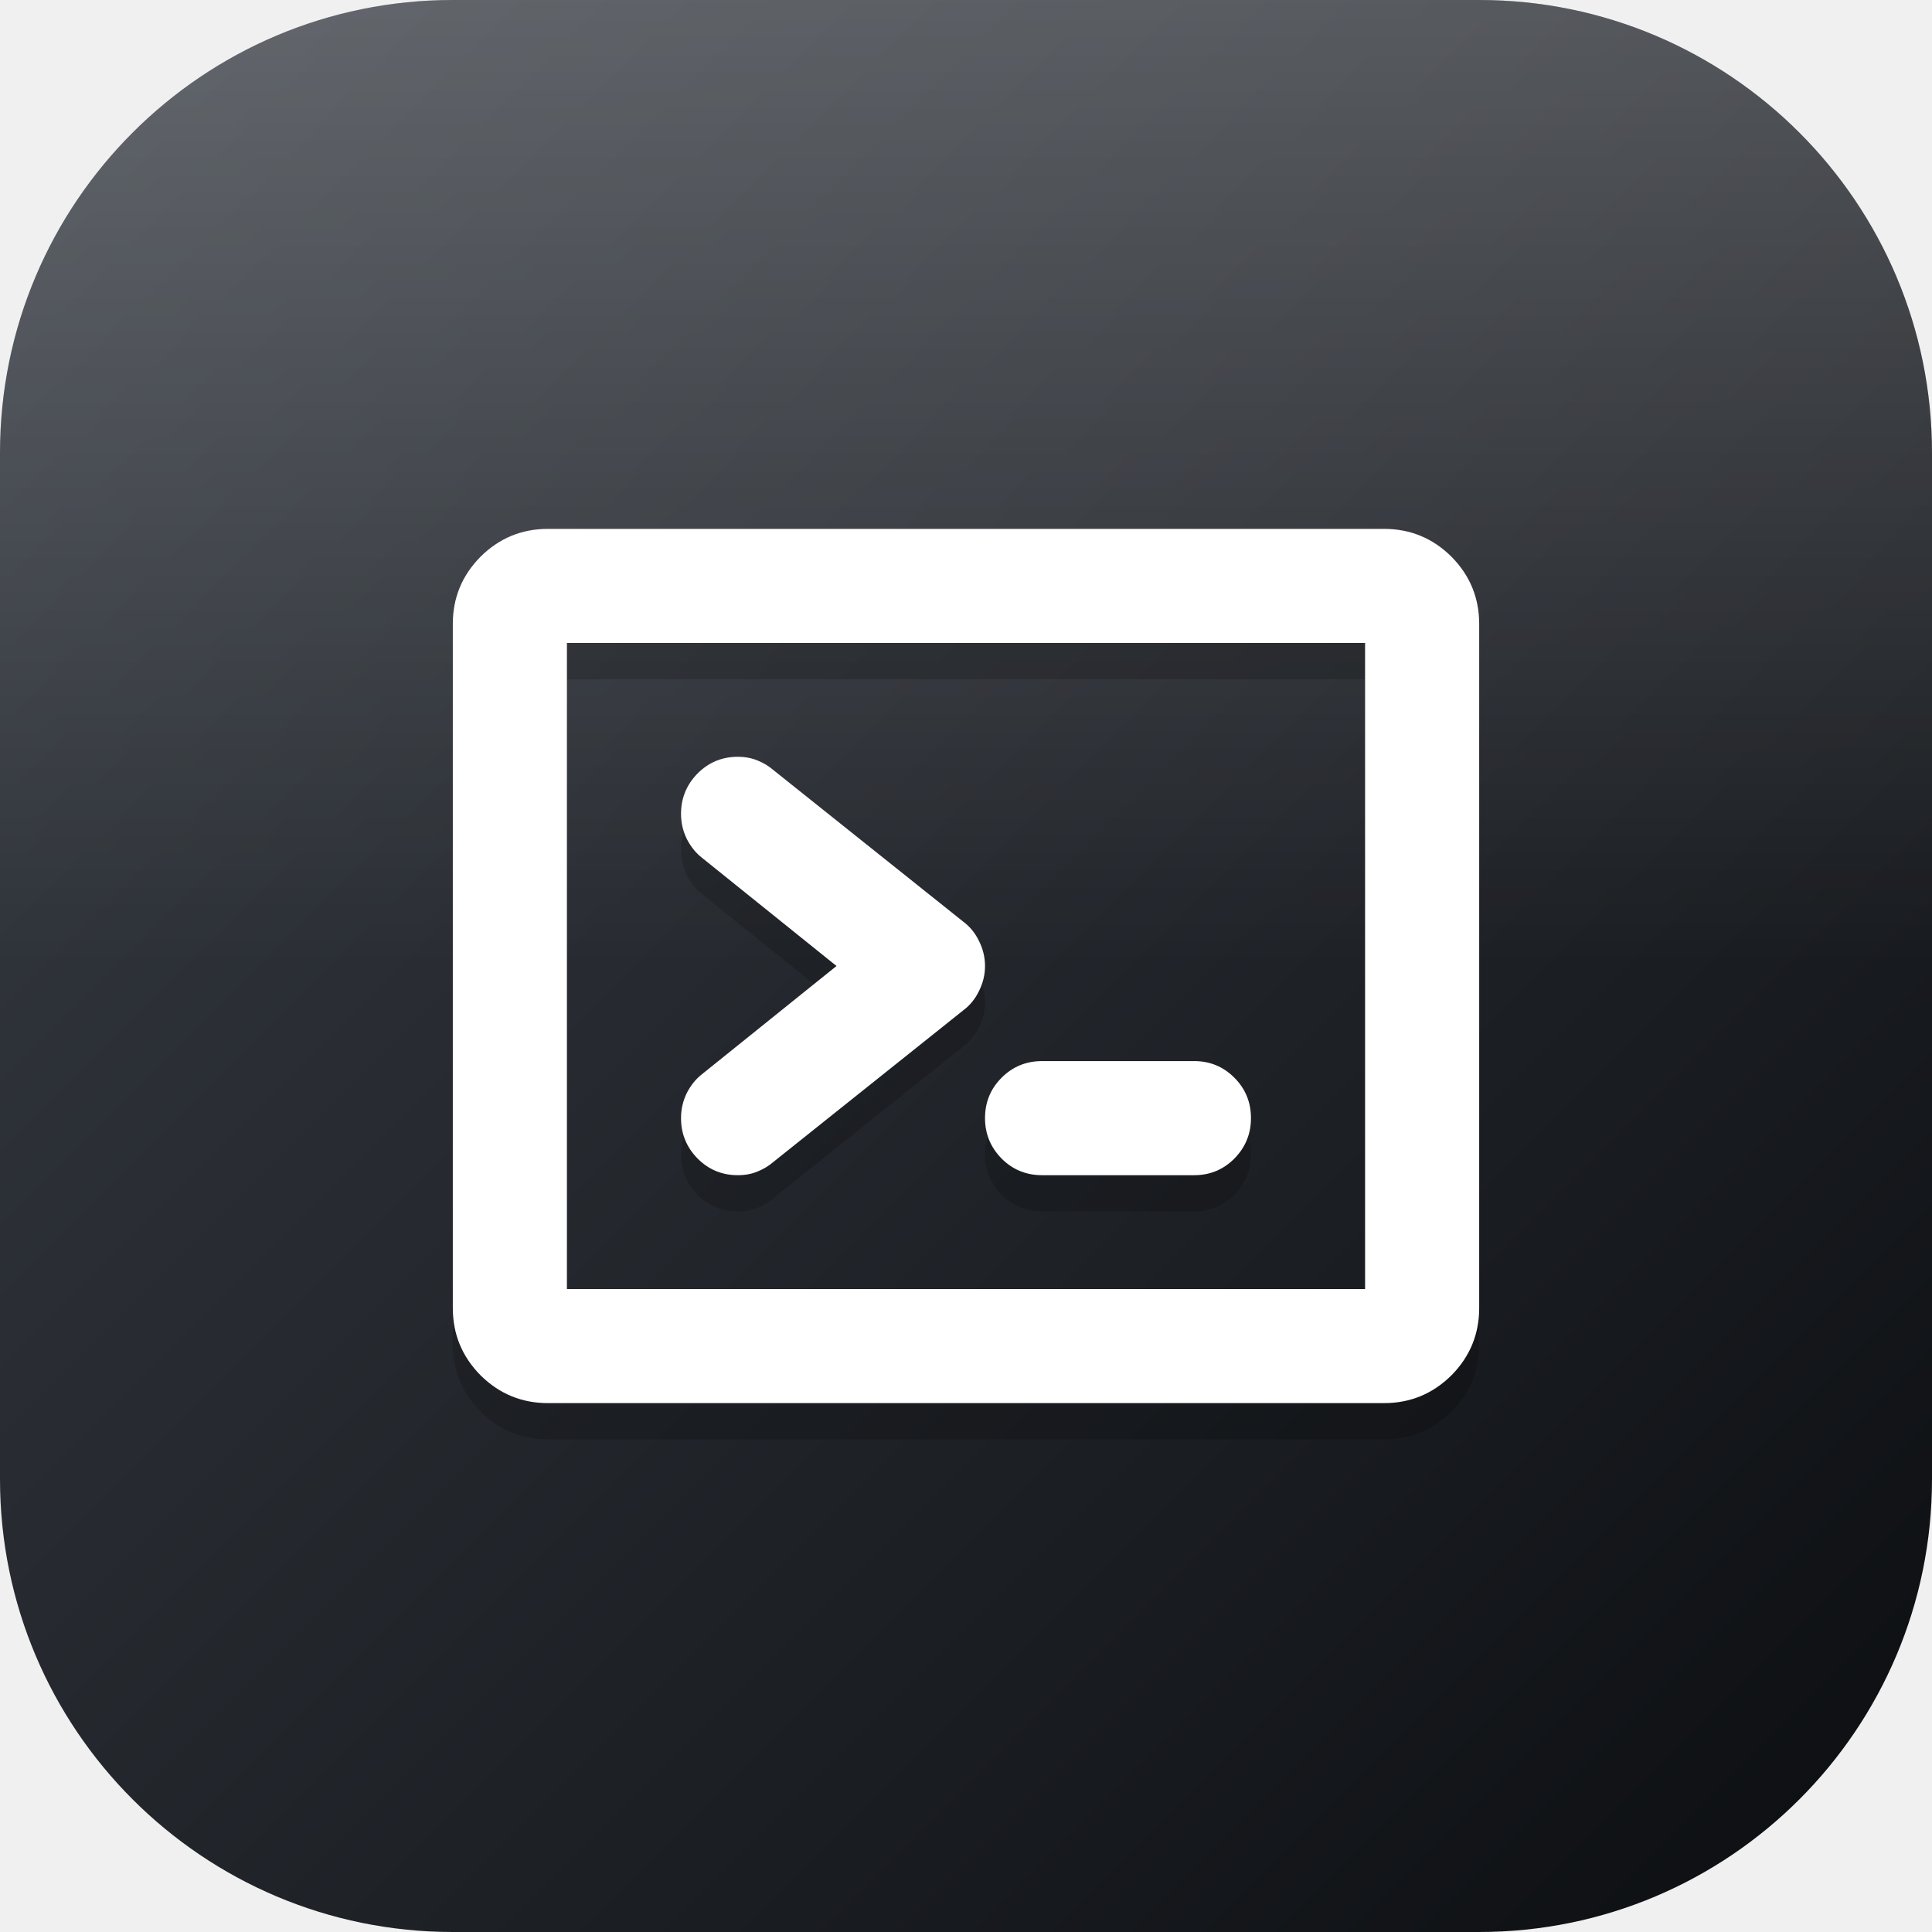
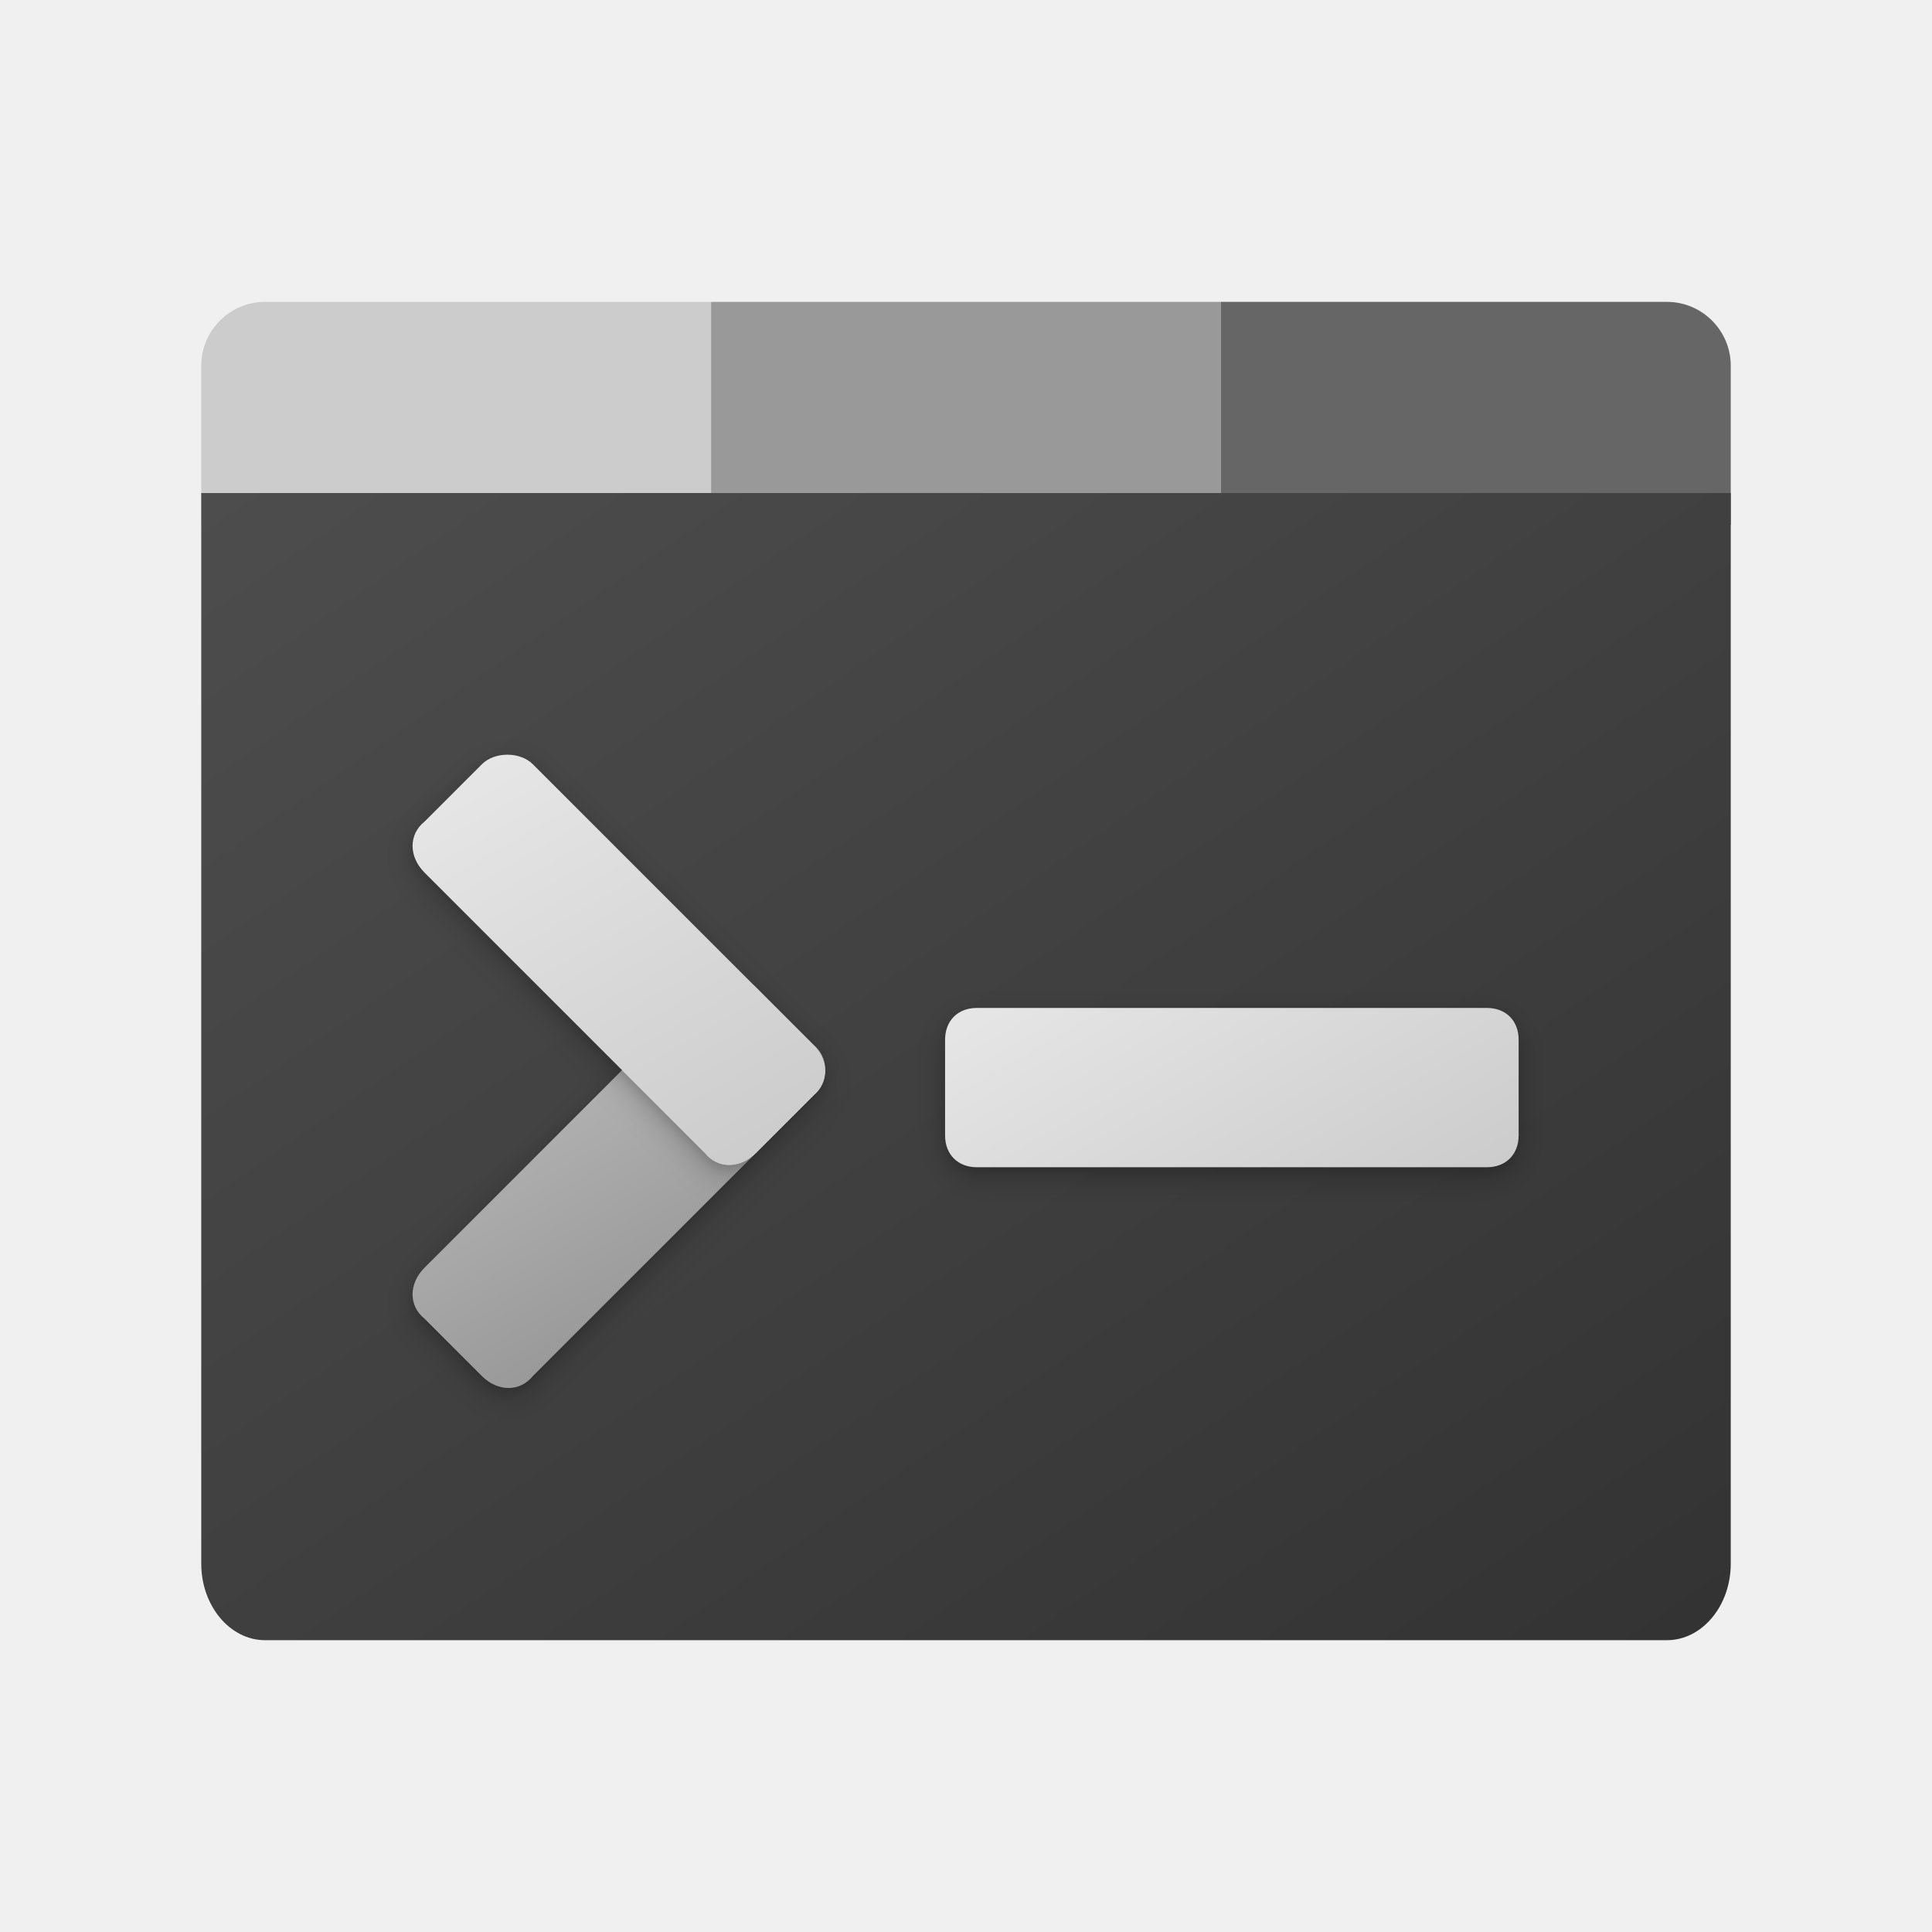
- <svg xmlns="http://www.w3.org/2000/svg" viewBox="0 0 64 64">
+ <svg xmlns="http://www.w3.org/2000/svg" width="192" height="192" viewBox="0 0 192 192" fill="none">
+   <g clip-path="url(#clip0_1_41)">
+     <path d="M20 52.167H70.667V30H26.333C22.85 30 20 32.85 20 36.333V52.167Z" fill="#CCCCCC" />
+     <path d="M121.333 30H70.667V52.167H121.333V30Z" fill="#999999" />
+     <path d="M172 52.167H121.333V30H165.667C169.15 30 172 32.85 172 36.333V52.167Z" fill="#666666" />
+     <path d="M165.667 163H26.333C22.85 163 20 159.58 20 155.4V49H172V155.4C172 159.58 169.15 163 165.667 163Z" fill="url(#paint0_linear_1_41)" />
+     <g filter="url(#filter0_dd_1_41)">
+       <path d="M70.054 98.117L42.188 125.983C40.604 127.567 40.604 129.783 42.188 131.05L47.888 136.75C49.471 138.333 51.688 138.333 52.954 136.75L80.821 108.883C82.404 107.3 82.404 105.083 80.821 103.817L75.121 98.117C73.854 96.85 71.321 96.85 70.054 98.117Z" fill="url(#paint1_linear_1_41)" />
+       <mask id="mask0_1_41" style="mask-type:alpha" maskUnits="userSpaceOnUse" x="41" y="97" width="42" height="41">
+         <path d="M70.054 98.117L42.188 125.983C40.604 127.567 40.604 129.783 42.188 131.05L47.888 136.75C49.471 138.333 51.688 138.333 52.954 136.75L80.821 108.883C82.404 107.3 82.404 105.083 80.821 103.817L75.121 98.117C73.854 96.85 71.321 96.85 70.054 98.117Z" fill="url(#paint2_linear_1_41)" />
+       </mask>
+       <g mask="url(#mask0_1_41)">
+         <g filter="url(#filter1_dd_1_41)">
+           <path d="M52.954 75.95L80.821 103.817C82.404 105.4 82.404 107.617 80.821 108.883L75.121 114.583C73.537 116.167 71.321 116.167 70.054 114.583L42.188 86.717C40.604 85.133 40.604 82.917 42.188 81.65L47.888 75.95C49.154 74.683 51.688 74.683 52.954 75.95Z" fill="url(#paint3_linear_1_41)" />
+         </g>
+       </g>
+       <path d="M52.954 75.95L80.821 103.817C82.404 105.4 82.404 107.617 80.821 108.883L75.121 114.583C73.537 116.167 71.321 116.167 70.054 114.583L42.188 86.717C40.604 85.133 40.604 82.917 42.188 81.65L47.888 75.95C49.154 74.683 51.688 74.683 52.954 75.95Z" fill="url(#paint4_linear_1_41)" />
+     </g>
+     <g filter="url(#filter2_dd_1_41)">
+       <path d="M147.754 100.167H97.088C95.188 100.167 93.921 101.433 93.921 103.333V112.833C93.921 114.733 95.188 116 97.088 116H147.754C149.654 116 150.921 114.733 150.921 112.833V103.333C150.921 101.433 149.654 100.167 147.754 100.167Z" fill="url(#paint5_linear_1_41)" />
+     </g>
+   </g>
  <defs>
-     <linearGradient id="tile" x1="0" y1="0" x2="1" y2="1">
-       <stop offset="0" stop-color="#3a3f47" />
-       <stop offset="1" stop-color="#0b0d10" />
+     <filter id="filter0_dd_1_41" x="38" y="73" width="47.008" height="68.938" filterUnits="userSpaceOnUse" color-interpolation-filters="sRGB">
+       <feFlood flood-opacity="0" result="BackgroundImageFix" />
+       <feColorMatrix in="SourceAlpha" type="matrix" values="0 0 0 0 0 0 0 0 0 0 0 0 0 0 0 0 0 0 127 0" result="hardAlpha" />
+       <feOffset dy="0.5" />
+       <feGaussianBlur stdDeviation="0.5" />
+       <feColorMatrix type="matrix" values="0 0 0 0 0 0 0 0 0 0 0 0 0 0 0 0 0 0 0.1 0" />
+       <feBlend mode="normal" in2="BackgroundImageFix" result="effect1_dropShadow_1_41" />
+       <feColorMatrix in="SourceAlpha" type="matrix" values="0 0 0 0 0 0 0 0 0 0 0 0 0 0 0 0 0 0 127 0" result="hardAlpha" />
+       <feOffset dy="1" />
+       <feGaussianBlur stdDeviation="1.5" />
+       <feColorMatrix type="matrix" values="0 0 0 0 0 0 0 0 0 0 0 0 0 0 0 0 0 0 0.2 0" />
+       <feBlend mode="normal" in2="effect1_dropShadow_1_41" result="effect2_dropShadow_1_41" />
+       <feBlend mode="normal" in="SourceGraphic" in2="effect2_dropShadow_1_41" result="shape" />
+     </filter>
+     <filter id="filter1_dd_1_41" x="38" y="73" width="47.008" height="46.771" filterUnits="userSpaceOnUse" color-interpolation-filters="sRGB">
+       <feFlood flood-opacity="0" result="BackgroundImageFix" />
+       <feColorMatrix in="SourceAlpha" type="matrix" values="0 0 0 0 0 0 0 0 0 0 0 0 0 0 0 0 0 0 127 0" result="hardAlpha" />
+       <feOffset dy="0.5" />
+       <feGaussianBlur stdDeviation="0.5" />
+       <feColorMatrix type="matrix" values="0 0 0 0 0 0 0 0 0 0 0 0 0 0 0 0 0 0 0.1 0" />
+       <feBlend mode="normal" in2="BackgroundImageFix" result="effect1_dropShadow_1_41" />
+       <feColorMatrix in="SourceAlpha" type="matrix" values="0 0 0 0 0 0 0 0 0 0 0 0 0 0 0 0 0 0 127 0" result="hardAlpha" />
+       <feOffset dy="1" />
+       <feGaussianBlur stdDeviation="1.5" />
+       <feColorMatrix type="matrix" values="0 0 0 0 0 0 0 0 0 0 0 0 0 0 0 0 0 0 0.2 0" />
+       <feBlend mode="normal" in2="effect1_dropShadow_1_41" result="effect2_dropShadow_1_41" />
+       <feBlend mode="normal" in="SourceGraphic" in2="effect2_dropShadow_1_41" result="shape" />
+     </filter>
+     <filter id="filter2_dd_1_41" x="90.921" y="98.167" width="63" height="21.833" filterUnits="userSpaceOnUse" color-interpolation-filters="sRGB">
+       <feFlood flood-opacity="0" result="BackgroundImageFix" />
+       <feColorMatrix in="SourceAlpha" type="matrix" values="0 0 0 0 0 0 0 0 0 0 0 0 0 0 0 0 0 0 127 0" result="hardAlpha" />
+       <feOffset dy="0.5" />
+       <feGaussianBlur stdDeviation="0.5" />
+       <feColorMatrix type="matrix" values="0 0 0 0 0 0 0 0 0 0 0 0 0 0 0 0 0 0 0.1 0" />
+       <feBlend mode="normal" in2="BackgroundImageFix" result="effect1_dropShadow_1_41" />
+       <feColorMatrix in="SourceAlpha" type="matrix" values="0 0 0 0 0 0 0 0 0 0 0 0 0 0 0 0 0 0 127 0" result="hardAlpha" />
+       <feOffset dy="1" />
+       <feGaussianBlur stdDeviation="1.5" />
+       <feColorMatrix type="matrix" values="0 0 0 0 0 0 0 0 0 0 0 0 0 0 0 0 0 0 0.2 0" />
+       <feBlend mode="normal" in2="effect1_dropShadow_1_41" result="effect2_dropShadow_1_41" />
+       <feBlend mode="normal" in="SourceGraphic" in2="effect2_dropShadow_1_41" result="shape" />
+     </filter>
+     <linearGradient id="paint0_linear_1_41" x1="135.413" y1="185.138" x2="34.253" y2="39.126" gradientUnits="userSpaceOnUse">
+       <stop stop-color="#333333" />
+       <stop offset="1" stop-color="#4D4D4D" />
    </linearGradient>
-     <linearGradient id="sheen" x1="0" y1="0" x2="0" y2="1">
-       <stop offset="0" stop-color="#ffffff" stop-opacity="0.22" />
-       <stop offset="0.5" stop-color="#ffffff" stop-opacity="0" />
+     <linearGradient id="paint1_linear_1_41" x1="67.925" y1="128.82" x2="55.12" y2="106.643" gradientUnits="userSpaceOnUse">
+       <stop stop-color="#999999" />
+       <stop offset="1" stop-color="#B3B3B3" />
    </linearGradient>
+     <linearGradient id="paint2_linear_1_41" x1="67.925" y1="128.82" x2="55.12" y2="106.643" gradientUnits="userSpaceOnUse">
+       <stop stop-color="#999999" />
+       <stop offset="1" stop-color="#B3B3B3" />
+     </linearGradient>
+     <linearGradient id="paint3_linear_1_41" x1="73.457" y1="116.273" x2="49.588" y2="74.931" gradientUnits="userSpaceOnUse">
+       <stop stop-color="#CCCCCC" />
+       <stop offset="1" stop-color="#E6E6E6" />
+     </linearGradient>
+     <linearGradient id="paint4_linear_1_41" x1="73.457" y1="116.273" x2="49.588" y2="74.931" gradientUnits="userSpaceOnUse">
+       <stop stop-color="#CCCCCC" />
+       <stop offset="1" stop-color="#E6E6E6" />
+     </linearGradient>
+     <linearGradient id="paint5_linear_1_41" x1="132.395" y1="125.358" x2="112.447" y2="90.808" gradientUnits="userSpaceOnUse">
+       <stop stop-color="#CCCCCC" />
+       <stop offset="1" stop-color="#E6E6E6" />
+     </linearGradient>
+     <clipPath id="clip0_1_41">
+       <rect width="152" height="152" fill="white" transform="translate(20 20)" />
+     </clipPath>
  </defs>
-   <rect width="64" height="64" rx="15" fill="url(#tile)" />
-   <rect width="64" height="64" rx="15" fill="url(#sheen)" />
-   <path fill="#000000" fill-opacity="0.18" transform="translate(0 1.2)" d="M23.26 35.58 27.71 32 23.26 28.42Q22.95 28.18 22.75 27.79Q22.56 27.4 22.56 26.96Q22.56 26.18 23.11 25.62Q23.66 25.07 24.44 25.07Q24.8 25.07 25.09 25.19Q25.39 25.31 25.62 25.51L31.92 30.54Q32.24 30.78 32.43 31.17Q32.63 31.57 32.63 32Q32.63 32.43 32.43 32.83Q32.24 33.22 31.92 33.46L25.62 38.49Q25.39 38.69 25.09 38.81Q24.8 38.93 24.44 38.93Q23.66 38.93 23.11 38.38Q22.56 37.82 22.56 37.04Q22.56 36.6 22.75 36.21Q22.95 35.82 23.26 35.58ZM34.52 38.93H39.56Q40.34 38.93 40.89 38.38Q41.44 37.82 41.44 37.04Q41.44 36.25 40.89 35.7Q40.34 35.15 39.56 35.15H34.52Q33.73 35.15 33.18 35.7Q32.63 36.25 32.63 37.04Q32.63 37.82 33.18 38.38Q33.73 38.93 34.52 38.93ZM49 20.67V43.33Q49 44.63 48.08 45.56Q47.15 46.48 45.85 46.48H18.15Q16.85 46.48 15.92 45.56Q15 44.63 15 43.33V20.67Q15 19.37 15.92 18.44Q16.85 17.52 18.15 17.52H45.85Q47.15 17.52 48.08 18.44Q49 19.37 49 20.67ZM45.22 21.3H18.78V42.7H45.22Z" />
-   <path fill="#ffffff" d="M23.26 35.58 27.71 32 23.26 28.42Q22.95 28.18 22.75 27.79Q22.56 27.4 22.56 26.96Q22.56 26.18 23.11 25.62Q23.66 25.07 24.44 25.07Q24.8 25.07 25.09 25.19Q25.39 25.31 25.62 25.51L31.92 30.54Q32.24 30.78 32.43 31.17Q32.63 31.57 32.63 32Q32.63 32.43 32.43 32.83Q32.24 33.22 31.92 33.46L25.62 38.49Q25.39 38.69 25.09 38.81Q24.8 38.93 24.44 38.93Q23.66 38.93 23.11 38.38Q22.56 37.82 22.56 37.04Q22.56 36.6 22.75 36.21Q22.95 35.82 23.26 35.58ZM34.52 38.93H39.56Q40.34 38.93 40.89 38.38Q41.44 37.82 41.44 37.04Q41.44 36.25 40.89 35.7Q40.34 35.15 39.56 35.15H34.52Q33.73 35.15 33.18 35.7Q32.63 36.25 32.63 37.04Q32.63 37.82 33.18 38.38Q33.73 38.93 34.52 38.93ZM49 20.67V43.33Q49 44.63 48.08 45.56Q47.15 46.48 45.85 46.48H18.15Q16.85 46.48 15.92 45.56Q15 44.63 15 43.33V20.67Q15 19.37 15.92 18.44Q16.85 17.52 18.15 17.52H45.85Q47.15 17.52 48.08 18.44Q49 19.37 49 20.67ZM45.22 21.3H18.78V42.7H45.22Z" />
</svg>
